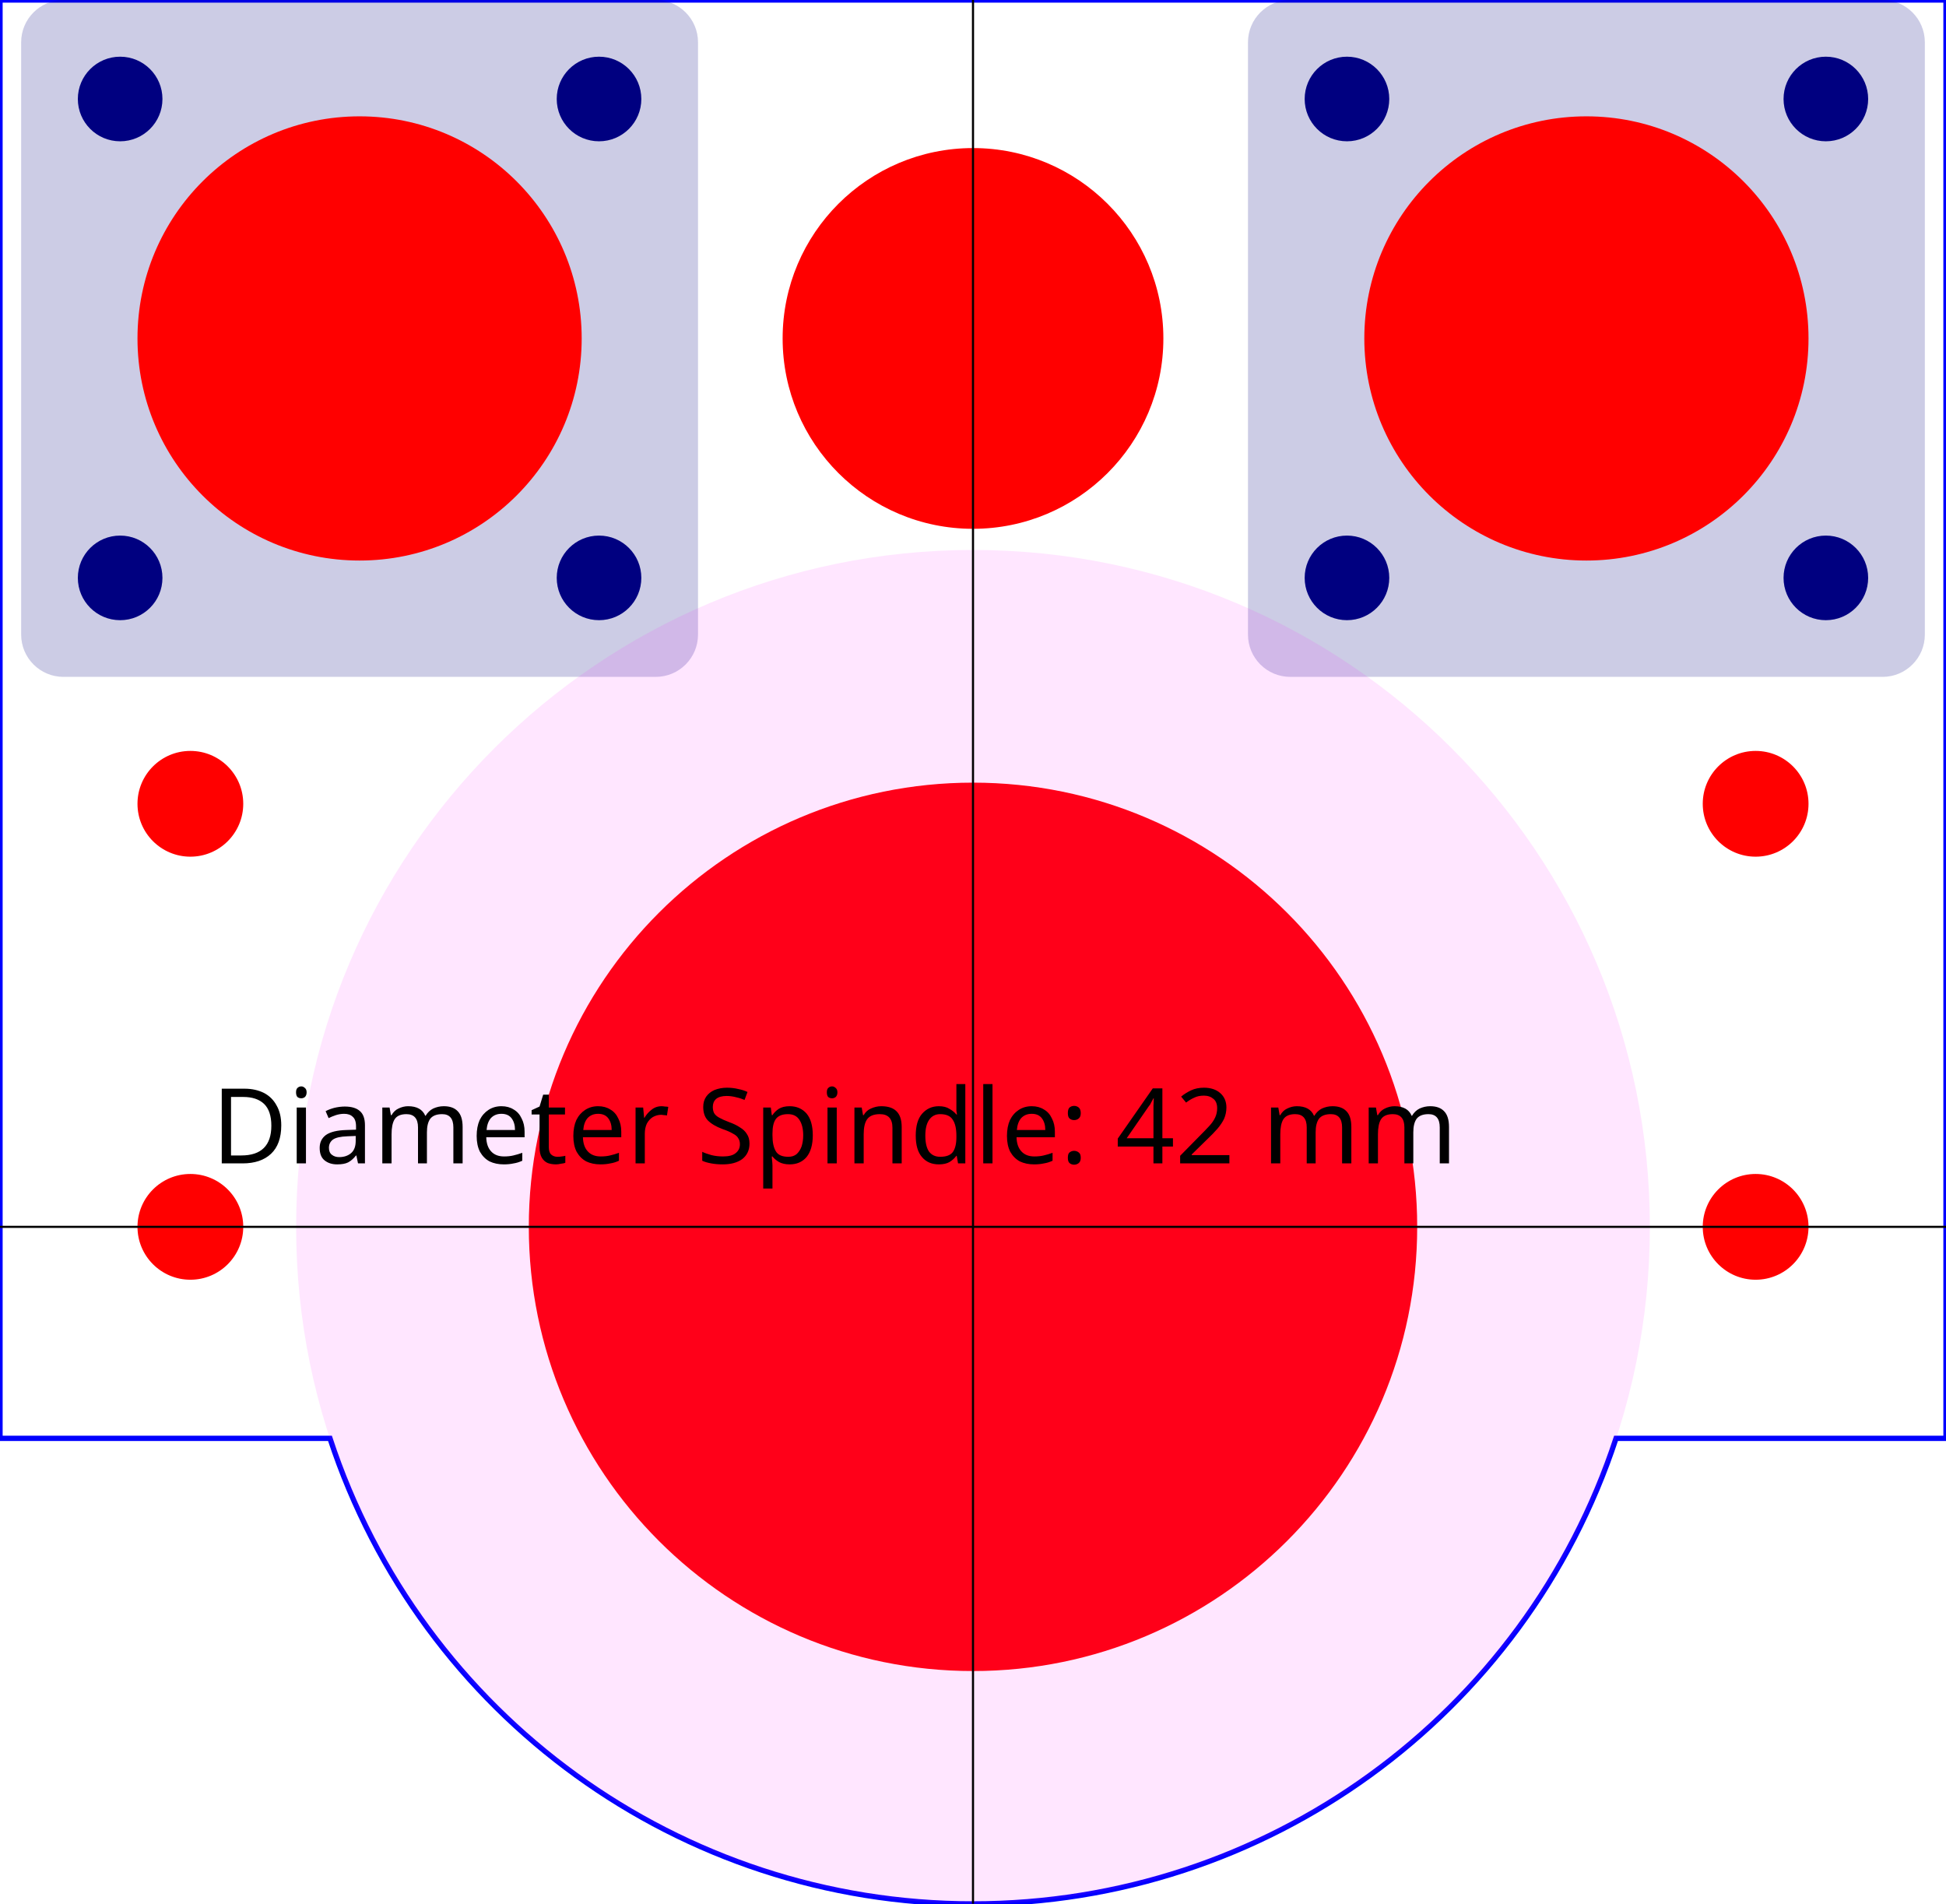
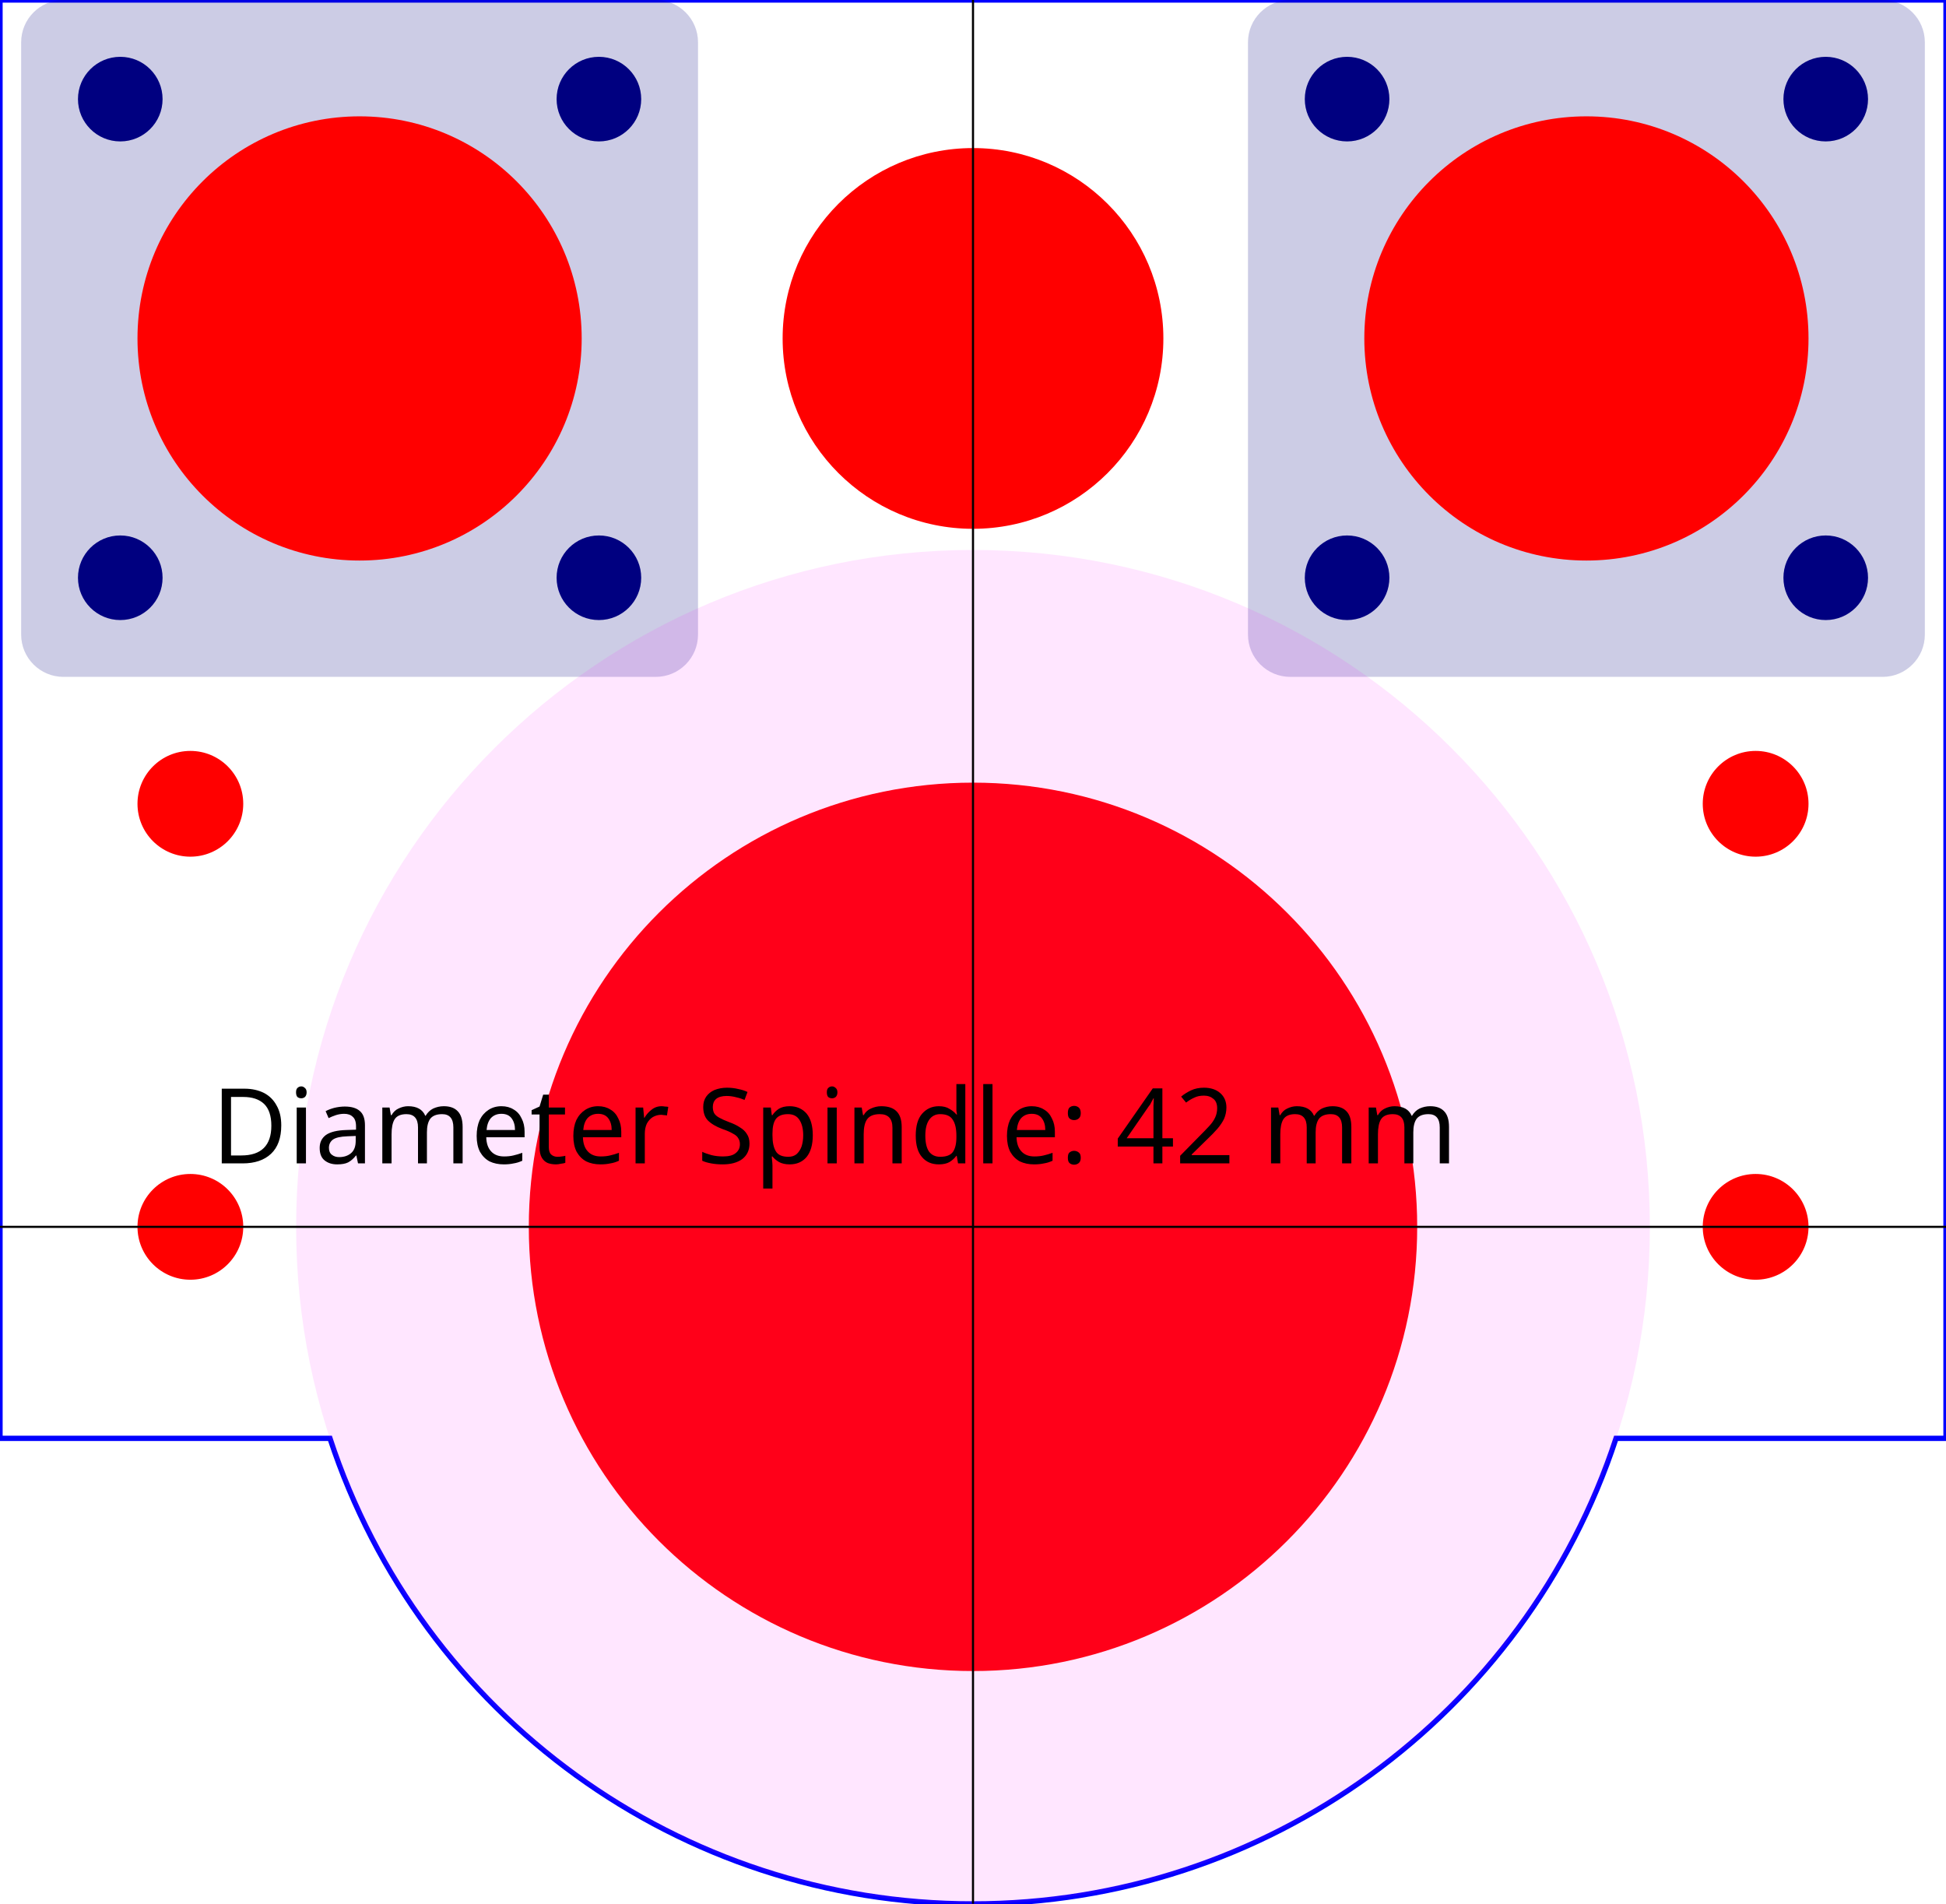
<svg xmlns="http://www.w3.org/2000/svg" version="1.1" width="92mm" height="90mm" viewBox="0 0 92 90" id="cnc1310-spindle-plate">
  <g id="layer1">
-     <path id="contour" d="M 0,0 l 92,0 l 0,68 l -15.6,0 a 32,32 0 0,1 -60.8,0 l -15.6,0 z" style="fill:none;stroke:#0000ff;stroke-width:0.25" />
+     <path id="contour" d="M 0,0 l 92,0 l 0,68 l -15.6,0 a 32,32 0 0,1 -60.8,0 l -15.6,0 l 0,-68 z" style="fill:none;stroke:#0000ff;stroke-width:0.25" />
    <circle id="lead_screw_central_hole" cx="46.000" cy="16.000" r="9.000" style="fill:#ff0000;fill-opacity:1" />
    <rect id="bearing_base_left" width="32.000" height="32.000" x="1.000" y="0.000" rx="2.000" ry="2.000" style="fill:#000080;fill-opacity:0.2" />
    <circle id="bearing_cylinder_left" cx="17.000" cy="16.000" r="10.500" style="fill:#ff0000;fill-opacity:1" />
    <rect id="bearing_base_right" width="32.000" height="32.000" x="59.000" y="0.000" rx="2.000" ry="2.000" style="fill:#000080;fill-opacity:0.2" />
    <circle id="bearing_cylinder_right" cx="75.000" cy="16.000" r="10.500" style="fill:#ff0000;fill-opacity:1" />
-     <circle id="bearing_screw_4.0mm_use28" cx="5.680" cy="4.680" r="2.000" style="fill:#000080;fill-opacity:1" />
-     <circle id="bearing_screw_4.0mm_use30" cx="28.320" cy="4.680" r="2.000" style="fill:#000080;fill-opacity:1" />
-     <circle id="bearing_screw_4.0mm_use36" cx="5.680" cy="27.320" r="2.000" style="fill:#000080;fill-opacity:1" />
-     <circle id="bearing_screw_4.0mm_use38" cx="28.320" cy="27.320" r="2.000" style="fill:#000080;fill-opacity:1" />
-     <circle id="bearing_screw_4.0mm_use32" cx="63.680" cy="4.680" r="2.000" style="fill:#000080;fill-opacity:1" />
-     <circle id="bearing_screw_4.0mm_use34" cx="86.320" cy="4.680" r="2.000" style="fill:#000080;fill-opacity:1" />
-     <circle id="bearing_screw_4.0mm_use40" cx="63.680" cy="27.320" r="2.000" style="fill:#000080;fill-opacity:1" />
-     <circle id="bearing_screw_4.0mm_use42" cx="86.320" cy="27.320" r="2.000" style="fill:#000080;fill-opacity:1" />
+     <g>
+       <circle id="bearing_screw_4.0mm_use28" cx="28.314" cy="27.314" r="2.000" style="fill:#000080;fill-opacity:1" />
+       <circle id="bearing_screw_4.0mm_use30" cx="28.314" cy="4.686" r="2.000" style="fill:#000080;fill-opacity:1" />
+       <circle id="bearing_screw_4.0mm_use36" cx="5.686" cy="4.686" r="2.000" style="fill:#000080;fill-opacity:1" />
+       <circle id="bearing_screw_4.0mm_use38" cx="5.686" cy="27.314" r="2.000" style="fill:#000080;fill-opacity:1" />
+     </g>
+     <g>
+       <circle id="bearing_screw_4.0mm_use32" cx="86.314" cy="27.314" r="2.000" style="fill:#000080;fill-opacity:1" />
+       <circle id="bearing_screw_4.0mm_use34" cx="86.314" cy="4.686" r="2.000" style="fill:#000080;fill-opacity:1" />
+       <circle id="bearing_screw_4.0mm_use40" cx="63.686" cy="4.686" r="2.000" style="fill:#000080;fill-opacity:1" />
+       <circle id="bearing_screw_4.0mm_use42" cx="63.686" cy="27.314" r="2.000" style="fill:#000080;fill-opacity:1" />
+     </g>
    <circle id="spindle-hole" cx="46.000" cy="58.000" r="21.000" style="fill:#ff0000;fill-opacity:1" />
    <circle id="large_circle_indicator" cx="46.000" cy="58.000" r="32.000" style="fill:#ff00ff;fill-opacity:0.1" />
    <circle id="spacer_screw_NW" cx="9.000" cy="38.000" r="2.500" style="fill:#ff0000;fill-opacity:1" />
    <circle id="spacer_screw_NE" cx="83.000" cy="38.000" r="2.500" style="fill:#ff0000;fill-opacity:1" />
    <circle id="spacer_screw_SW" cx="9.000" cy="58.000" r="2.500" style="fill:#ff0000;fill-opacity:1" />
    <circle id="spacer_screw_SE" cx="83.000" cy="58.000" r="2.500" style="fill:#ff0000;fill-opacity:1" />
    <text id="legend" x="10.000" y="55.000" style="font-style:normal;font-weight:normal;font-size:4.939px;line-height:1.25;font-family:sans-serif;fill:#000000;fill-opacity:1;stroke:none;stroke-width:0.265">
      Diameter Spindle: 42 mm
    </text>
    <path id="horizontal_line" d="M 0,58 L 92,58" style="fill:none;stroke:#000000;stroke-width:0.1" />
    <path id="vertical_line" d="M 46,0 L 46,90" style="fill:none;stroke:#000000;stroke-width:0.1" />
  </g>
</svg>
